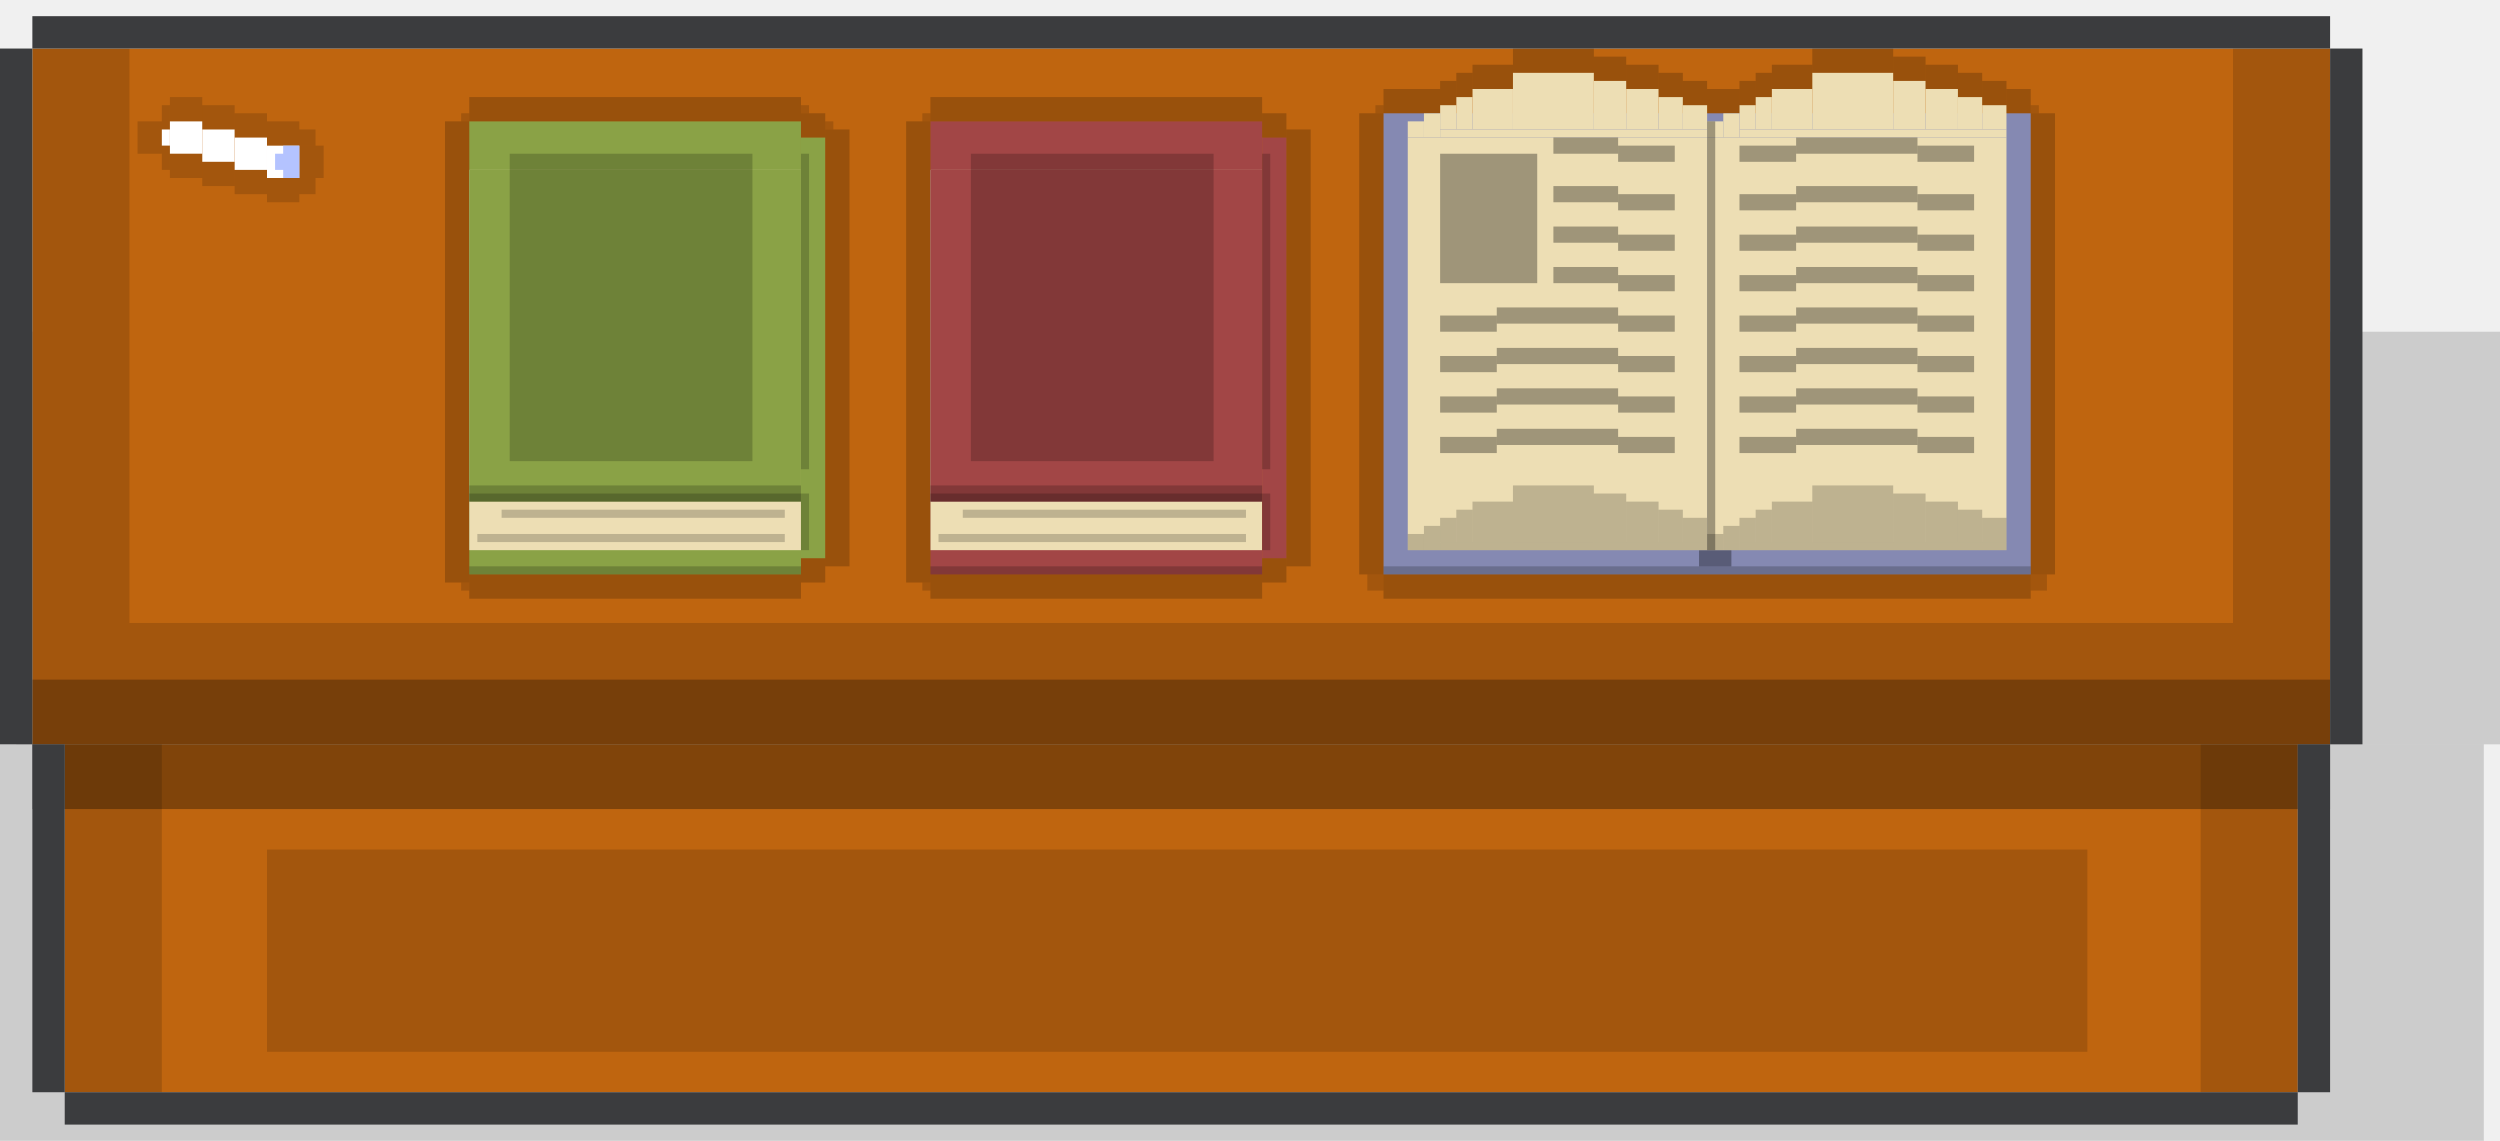
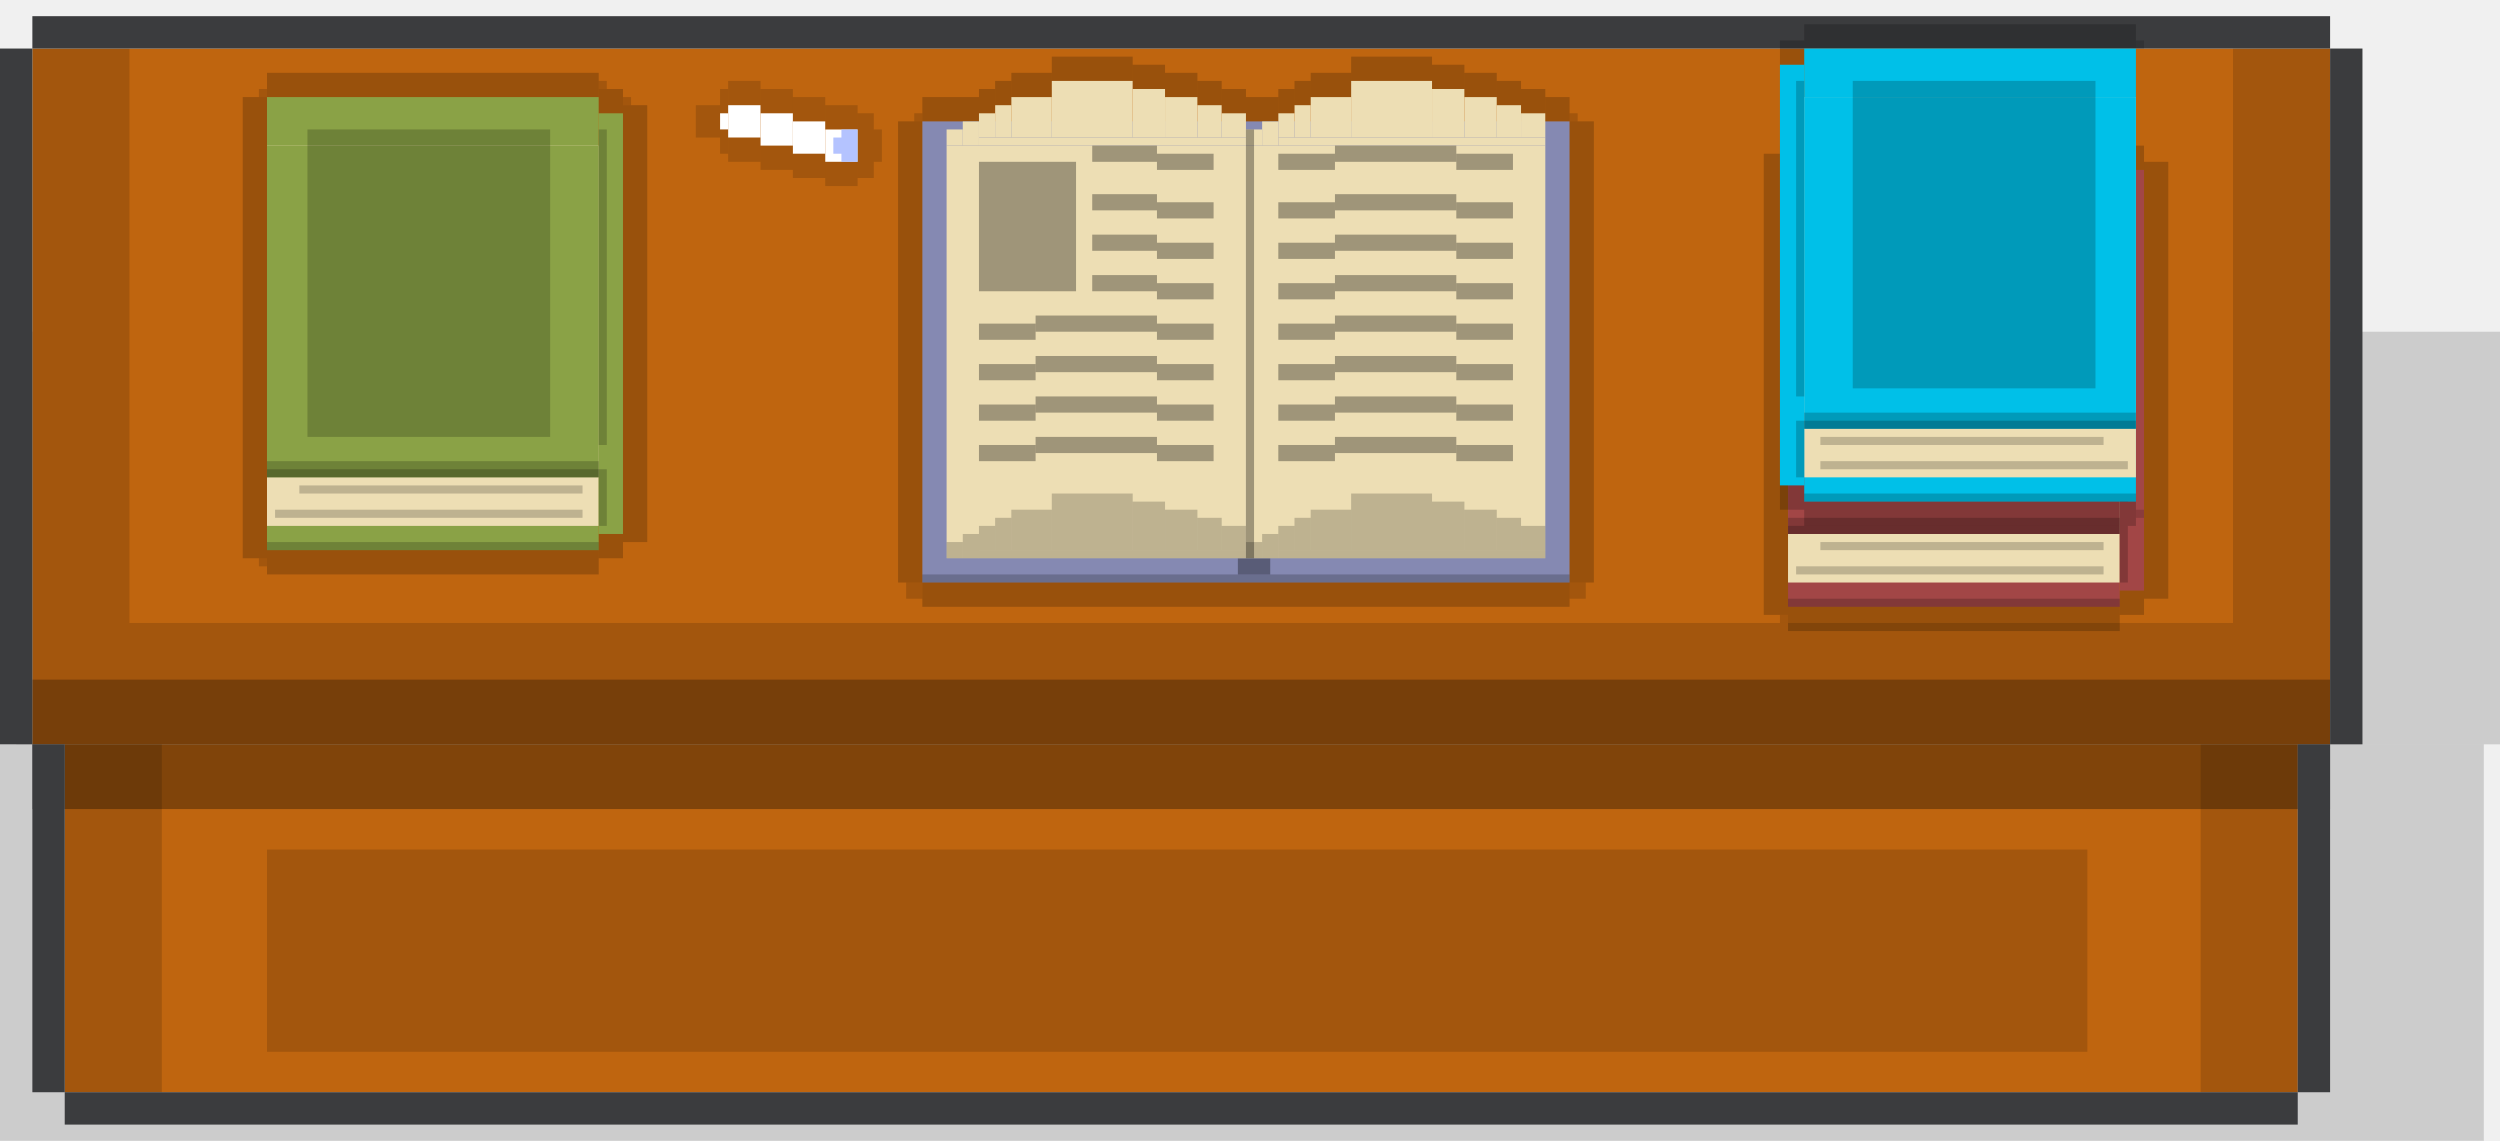
<svg xmlns="http://www.w3.org/2000/svg" width="309" height="141" viewBox="0 0 309 141" fill="none">
-   <g clip-path="url(#clip0_127_18334)">
+   <g clip-path="url(#clip0_17_33105)">
    <path d="M0 143H307V92H0V143Z" fill="black" fill-opacity="0.15" />
    <path d="M2 92H309V41H2V92Z" fill="black" fill-opacity="0.15" />
    <rect x="4" y="6" width="284" height="86" fill="#BF650F" />
    <rect x="8" y="92" width="276" height="43" fill="#BF650F" />
    <path d="M4 100H288V92H4V100Z" fill="black" fill-opacity="0.33" />
    <path d="M33 130H258V105H33V130Z" fill="black" fill-opacity="0.15" />
    <path d="M20 135H8V92H20V135Z" fill="black" fill-opacity="0.15" />
    <path d="M16 84H4V6H16V84Z" fill="black" fill-opacity="0.15" />
    <path d="M288 84H276V6H288V84Z" fill="black" fill-opacity="0.15" />
    <path d="M276 84H16V77H276V84Z" fill="black" fill-opacity="0.15" />
    <path d="M284 135H272V92H284V135Z" fill="black" fill-opacity="0.15" />
    <path d="M4 92H288V84H4V92Z" fill="black" fill-opacity="0.22" />
    <path d="M4 92H288V84H4V92Z" fill="black" fill-opacity="0.2" />
    <rect y="6" width="4" height="86" fill="#3B3C3E" />
    <rect x="4" y="92" width="4" height="43" fill="#3B3C3E" />
    <rect x="284" y="92" width="4" height="43" fill="#3B3C3E" />
    <rect x="288" y="6" width="4" height="86" fill="#3B3C3E" />
    <rect width="284" height="4" transform="matrix(1 0 0 -1 4 6)" fill="#3B3C3E" />
    <rect width="276" height="4" transform="matrix(1 0 0 -1 8 139)" fill="#3B3C3E" />
-     <rect x="171" y="14" width="80" height="57" fill="#8589B2" />
-     <rect width="80" height="1" transform="matrix(1 0 0 -1 171 71)" fill="black" fill-opacity="0.2" />
-     <rect x="210" y="68" width="4" height="2" fill="black" fill-opacity="0.33" />
-     <rect x="174" y="17" width="37" height="51" fill="#EDDEB4" />
-     <rect x="174" y="66" width="2" height="2" fill="black" fill-opacity="0.2" />
-     <rect x="176" y="65" width="2" height="3" fill="black" fill-opacity="0.2" />
-     <rect x="178" y="64" width="2" height="3" fill="black" fill-opacity="0.2" />
-     <rect x="180" y="63" width="2" height="4" fill="black" fill-opacity="0.2" />
-     <rect x="182" y="62" width="5" height="5" fill="black" fill-opacity="0.2" />
-     <rect x="197" y="61" width="4" height="6" fill="black" fill-opacity="0.2" />
-     <rect x="201" y="62" width="4" height="5" fill="black" fill-opacity="0.2" />
-     <rect x="205" y="63" width="3" height="4" fill="black" fill-opacity="0.2" />
-     <rect x="208" y="64" width="3" height="3" fill="black" fill-opacity="0.2" />
-     <rect x="178" y="67" width="33" height="1" fill="black" fill-opacity="0.2" />
-     <rect x="187" y="60" width="10" height="7" fill="black" fill-opacity="0.2" />
-     <rect x="174" y="15" width="2" height="2" fill="#EDDEB4" />
-     <rect x="176" y="14" width="2" height="3" fill="#EDDEB4" />
-     <rect x="178" y="13" width="2" height="3" fill="#EDDEB4" />
-     <rect x="180" y="12" width="2" height="4" fill="#EDDEB4" />
-     <rect x="182" y="11" width="5" height="5" fill="#EDDEB4" />
-     <rect x="197" y="10" width="4" height="6" fill="#EDDEB4" />
-     <rect x="201" y="11" width="4" height="5" fill="#EDDEB4" />
-     <rect x="205" y="12" width="3" height="4" fill="#EDDEB4" />
-     <rect x="208" y="13" width="3" height="3" fill="#EDDEB4" />
-     <rect x="178" y="16" width="33" height="1" fill="#EDDEB4" />
-     <rect x="187" y="9" width="10" height="7" fill="#EDDEB4" />
-     <rect x="211" y="17" width="37" height="51" fill="#EDDEB4" />
-     <rect x="211" y="66" width="2" height="2" fill="black" fill-opacity="0.2" />
-     <rect x="213" y="65" width="2" height="3" fill="black" fill-opacity="0.2" />
-     <rect x="215" y="64" width="2" height="3" fill="black" fill-opacity="0.2" />
-     <rect x="217" y="63" width="2" height="4" fill="black" fill-opacity="0.2" />
-     <rect x="219" y="62" width="5" height="5" fill="black" fill-opacity="0.2" />
-     <rect x="234" y="61" width="4" height="6" fill="black" fill-opacity="0.2" />
-     <rect x="238" y="62" width="4" height="5" fill="black" fill-opacity="0.2" />
-     <rect x="242" y="63" width="3" height="4" fill="black" fill-opacity="0.2" />
-     <rect x="245" y="64" width="3" height="3" fill="black" fill-opacity="0.2" />
-     <rect x="215" y="67" width="33" height="1" fill="black" fill-opacity="0.2" />
-     <rect x="224" y="60" width="10" height="7" fill="black" fill-opacity="0.2" />
-     <rect x="211" y="15" width="2" height="2" fill="#EDDEB4" />
-     <rect x="213" y="14" width="2" height="3" fill="#EDDEB4" />
-     <rect x="215" y="13" width="2" height="3" fill="#EDDEB4" />
-     <rect x="217" y="12" width="2" height="4" fill="#EDDEB4" />
-     <rect x="219" y="11" width="5" height="5" fill="#EDDEB4" />
-     <rect x="234" y="10" width="4" height="6" fill="#EDDEB4" />
-     <rect x="238" y="11" width="4" height="5" fill="#EDDEB4" />
-     <rect x="242" y="12" width="3" height="4" fill="#EDDEB4" />
-     <rect x="245" y="13" width="3" height="3" fill="#EDDEB4" />
-     <rect x="215" y="16" width="33" height="1" fill="#EDDEB4" />
-     <rect x="224" y="9" width="10" height="7" fill="#EDDEB4" />
-     <rect x="178" y="54" width="7" height="2" fill="black" fill-opacity="0.33" />
-     <rect x="200" y="54" width="7" height="2" fill="black" fill-opacity="0.33" />
-     <rect x="185" y="53" width="15" height="2" fill="black" fill-opacity="0.33" />
-     <rect x="215" y="54" width="7" height="2" fill="black" fill-opacity="0.33" />
-     <rect x="237" y="54" width="7" height="2" fill="black" fill-opacity="0.33" />
-     <rect x="222" y="53" width="15" height="2" fill="black" fill-opacity="0.33" />
-     <rect x="215" y="49" width="7" height="2" fill="black" fill-opacity="0.33" />
-     <rect x="237" y="49" width="7" height="2" fill="black" fill-opacity="0.33" />
-     <rect x="222" y="48" width="15" height="2" fill="black" fill-opacity="0.33" />
-     <rect x="215" y="44" width="7" height="2" fill="black" fill-opacity="0.33" />
-     <rect x="237" y="44" width="7" height="2" fill="black" fill-opacity="0.33" />
-     <rect x="222" y="43" width="15" height="2" fill="black" fill-opacity="0.33" />
-     <rect x="215" y="39" width="7" height="2" fill="black" fill-opacity="0.33" />
-     <rect x="237" y="39" width="7" height="2" fill="black" fill-opacity="0.33" />
-     <rect x="222" y="38" width="15" height="2" fill="black" fill-opacity="0.33" />
-     <rect x="215" y="34" width="7" height="2" fill="black" fill-opacity="0.33" />
-     <rect x="237" y="34" width="7" height="2" fill="black" fill-opacity="0.33" />
-     <rect x="222" y="33" width="15" height="2" fill="black" fill-opacity="0.33" />
-     <rect x="215" y="29" width="7" height="2" fill="black" fill-opacity="0.33" />
-     <rect x="237" y="29" width="7" height="2" fill="black" fill-opacity="0.33" />
-     <rect x="222" y="28" width="15" height="2" fill="black" fill-opacity="0.33" />
-     <rect x="215" y="24" width="7" height="2" fill="black" fill-opacity="0.33" />
-     <rect x="237" y="24" width="7" height="2" fill="black" fill-opacity="0.33" />
-     <rect x="222" y="23" width="15" height="2" fill="black" fill-opacity="0.33" />
-     <rect x="215" y="18" width="7" height="2" fill="black" fill-opacity="0.33" />
-     <rect x="237" y="18" width="7" height="2" fill="black" fill-opacity="0.33" />
-     <rect x="222" y="17" width="15" height="2" fill="black" fill-opacity="0.33" />
-     <rect x="178" y="49" width="7" height="2" fill="black" fill-opacity="0.33" />
-     <rect x="200" y="49" width="7" height="2" fill="black" fill-opacity="0.33" />
-     <rect x="185" y="48" width="15" height="2" fill="black" fill-opacity="0.33" />
-     <rect x="178" y="44" width="7" height="2" fill="black" fill-opacity="0.33" />
-     <rect x="200" y="44" width="7" height="2" fill="black" fill-opacity="0.33" />
-     <rect x="185" y="43" width="15" height="2" fill="black" fill-opacity="0.33" />
-     <rect x="178" y="39" width="7" height="2" fill="black" fill-opacity="0.33" />
-     <rect x="178" y="19" width="12" height="16" fill="black" fill-opacity="0.33" />
-     <rect x="200" y="39" width="7" height="2" fill="black" fill-opacity="0.33" />
-     <rect x="185" y="38" width="15" height="2" fill="black" fill-opacity="0.33" />
-     <rect x="200" y="34" width="7" height="2" fill="black" fill-opacity="0.33" />
-     <rect x="192" y="33" width="8" height="2" fill="black" fill-opacity="0.33" />
-     <rect x="200" y="29" width="7" height="2" fill="black" fill-opacity="0.33" />
-     <rect x="192" y="28" width="8" height="2" fill="black" fill-opacity="0.33" />
-     <rect x="200" y="24" width="7" height="2" fill="black" fill-opacity="0.33" />
-     <rect x="192" y="23" width="8" height="2" fill="black" fill-opacity="0.33" />
-     <rect x="200" y="18" width="7" height="2" fill="black" fill-opacity="0.33" />
-     <rect x="192" y="17" width="8" height="2" fill="black" fill-opacity="0.33" />
-     <rect x="211" y="15" width="1" height="53" fill="black" fill-opacity="0.33" />
-     <rect x="21" y="15" width="4" height="4" fill="white" />
-     <rect width="1" height="2" transform="matrix(-1 0 0 1 21 16)" fill="white" />
-     <rect x="25" y="16" width="4" height="4" fill="white" />
-     <rect x="29" y="17" width="4" height="4" fill="white" />
-     <rect x="33" y="18" width="4" height="4" fill="white" />
-     <rect x="35" y="18" width="2" height="4" fill="#B4C3FF" />
-     <rect x="34" y="19" width="2" height="2" fill="#B4C3FF" />
-     <rect x="20" y="18" width="1" height="3" fill="black" fill-opacity="0.15" />
-     <rect x="20" y="13" width="1" height="3" fill="black" fill-opacity="0.15" />
-     <rect x="37" y="22" width="2" height="2" fill="black" fill-opacity="0.15" />
-     <rect x="37" y="16" width="2" height="2" fill="black" fill-opacity="0.15" />
-     <rect x="17" y="15" width="3" height="4" fill="black" fill-opacity="0.15" />
-     <rect x="21" y="19" width="4" height="3" fill="black" fill-opacity="0.15" />
-     <rect x="25" y="20" width="4" height="3" fill="black" fill-opacity="0.15" />
-     <rect x="29" y="21" width="4" height="3" fill="black" fill-opacity="0.15" />
-     <rect x="33" y="22" width="4" height="3" fill="black" fill-opacity="0.15" />
-     <rect x="33" y="15" width="4" height="3" fill="black" fill-opacity="0.15" />
-     <rect x="29" y="14" width="4" height="3" fill="black" fill-opacity="0.15" />
-     <rect x="25" y="13" width="4" height="3" fill="black" fill-opacity="0.15" />
-     <rect x="21" y="12" width="4" height="3" fill="black" fill-opacity="0.15" />
-     <rect x="37" y="18" width="3" height="4" fill="black" fill-opacity="0.15" />
-     <rect x="115" y="15" width="41" height="56" fill="#A24646" />
-     <rect x="115" y="70" width="41" height="1" fill="black" fill-opacity="0.2" />
-     <rect x="115" y="21" width="41" height="47" fill="#EDDEB4" />
-     <rect x="115" y="21" width="41" height="41" fill="#A24646" />
-     <rect width="3" height="52" transform="matrix(-1 0 0 1 159 17)" fill="#A24646" />
-     <rect x="115" y="61" width="41" height="1" fill="black" fill-opacity="0.2" />
-     <rect x="115" y="60" width="41" height="2" fill="black" fill-opacity="0.2" />
-     <rect width="1" height="7" transform="matrix(-1 0 0 1 157 61)" fill="black" fill-opacity="0.2" />
-     <rect width="1" height="39" transform="matrix(-1 0 0 1 157 19)" fill="black" fill-opacity="0.2" />
-     <rect x="116" y="66" width="38" height="1" fill="black" fill-opacity="0.2" />
-     <rect x="119" y="63" width="35" height="1" fill="black" fill-opacity="0.2" />
-     <rect x="120" y="19" width="30" height="38" fill="black" fill-opacity="0.2" />
-     <rect x="58" y="15" width="41" height="56" fill="#8AA246" />
-     <rect x="58" y="70" width="41" height="1" fill="black" fill-opacity="0.2" />
-     <rect x="58" y="21" width="41" height="47" fill="#EDDEB4" />
-     <rect x="58" y="21" width="41" height="41" fill="#8AA246" />
-     <rect width="3" height="52" transform="matrix(-1 0 0 1 102 17)" fill="#8AA246" />
-     <rect x="58" y="61" width="41" height="1" fill="black" fill-opacity="0.2" />
-     <rect x="58" y="60" width="41" height="2" fill="black" fill-opacity="0.2" />
-     <rect width="1" height="7" transform="matrix(-1 0 0 1 100 61)" fill="black" fill-opacity="0.2" />
-     <rect width="1" height="39" transform="matrix(-1 0 0 1 100 19)" fill="black" fill-opacity="0.2" />
-     <rect x="59" y="66" width="38" height="1" fill="black" fill-opacity="0.2" />
-     <rect x="62" y="63" width="35" height="1" fill="black" fill-opacity="0.2" />
-     <rect x="63" y="19" width="30" height="38" fill="black" fill-opacity="0.2" />
-     <rect x="55" y="15" width="3" height="57" fill="black" fill-opacity="0.2" />
-     <rect width="41" height="3" transform="matrix(1 0 0 -1 58 74)" fill="black" fill-opacity="0.2" />
-     <rect width="41" height="3" transform="matrix(1 0 0 -1 115 74)" fill="black" fill-opacity="0.2" />
-     <rect width="3" height="3" transform="matrix(1 0 0 -1 156 72)" fill="black" fill-opacity="0.2" />
-     <rect x="102" y="72" width="3" height="3" transform="rotate(180 102 72)" fill="black" fill-opacity="0.2" />
-     <rect x="102" y="17" width="3" height="3" transform="rotate(180 102 17)" fill="black" fill-opacity="0.2" />
-     <rect x="99" y="15" width="41" height="3" transform="rotate(180 99 15)" fill="black" fill-opacity="0.2" />
-     <rect x="105" y="70" width="3" height="54" transform="rotate(180 105 70)" fill="black" fill-opacity="0.2" />
-     <rect x="112" y="15" width="3" height="57" fill="black" fill-opacity="0.2" />
-     <rect x="159" y="17" width="3" height="3" transform="rotate(180 159 17)" fill="black" fill-opacity="0.2" />
-     <rect x="156" y="15" width="41" height="3" transform="rotate(180 156 15)" fill="black" fill-opacity="0.2" />
-     <rect x="162" y="70" width="3" height="54" transform="rotate(180 162 70)" fill="black" fill-opacity="0.2" />
-     <rect x="254" y="71" width="3" height="57" transform="rotate(180 254 71)" fill="black" fill-opacity="0.2" />
-     <rect width="3" height="3" transform="matrix(-1 0 0 1 251 11)" fill="black" fill-opacity="0.2" />
-     <rect width="3" height="3" transform="matrix(-1 0 0 1 248 10)" fill="black" fill-opacity="0.2" />
-     <rect width="3" height="3" transform="matrix(-1 0 0 1 245 9)" fill="black" fill-opacity="0.2" />
-     <rect width="4" height="3" transform="matrix(-1 0 0 1 242 8)" fill="black" fill-opacity="0.2" />
-     <rect width="4" height="3" transform="matrix(-1 0 0 1 238 7)" fill="black" fill-opacity="0.2" />
-     <rect width="5" height="3" transform="matrix(-1 0 0 1 224 8)" fill="black" fill-opacity="0.2" />
-     <rect width="2" height="3" transform="matrix(-1 0 0 1 219 9)" fill="black" fill-opacity="0.2" />
-     <rect width="2" height="3" transform="matrix(-1 0 0 1 217 10)" fill="black" fill-opacity="0.2" />
-     <rect width="4" height="3" transform="matrix(-1 0 0 1 215 11)" fill="black" fill-opacity="0.2" />
-     <rect width="3" height="3" transform="matrix(-1 0 0 1 211 10)" fill="black" fill-opacity="0.2" />
-     <rect width="3" height="3" transform="matrix(-1 0 0 1 208 9)" fill="black" fill-opacity="0.2" />
-     <rect width="4" height="3" transform="matrix(-1 0 0 1 205 8)" fill="black" fill-opacity="0.2" />
-     <rect width="4" height="3" transform="matrix(-1 0 0 1 201 7)" fill="black" fill-opacity="0.2" />
-     <rect width="10" height="3" transform="matrix(-1 0 0 1 197 6)" fill="black" fill-opacity="0.2" />
-     <rect width="5" height="3" transform="matrix(-1 0 0 1 187 8)" fill="black" fill-opacity="0.2" />
-     <rect width="2" height="3" transform="matrix(-1 0 0 1 182 9)" fill="black" fill-opacity="0.2" />
-     <rect width="2" height="3" transform="matrix(-1 0 0 1 180 10)" fill="black" fill-opacity="0.2" />
-     <rect width="7" height="3" transform="matrix(-1 0 0 1 178 11)" fill="black" fill-opacity="0.2" />
-     <rect width="3" height="57" transform="matrix(-1 0 0 1 171 14)" fill="black" fill-opacity="0.2" />
-     <rect width="10" height="3" transform="matrix(-1 0 0 1 234 6)" fill="black" fill-opacity="0.2" />
-     <rect width="80" height="3" transform="matrix(-1 0 0 1 251 71)" fill="black" fill-opacity="0.2" />
-     <rect x="169" y="71" width="2" height="2" fill="black" fill-opacity="0.15" />
-     <rect x="114" y="72" width="1" height="1" fill="black" fill-opacity="0.15" />
-     <rect x="114" y="14" width="1" height="1" fill="black" fill-opacity="0.15" />
-     <rect x="102" y="15" width="1" height="1" fill="black" fill-opacity="0.15" />
-     <rect x="99" y="13" width="1" height="1" fill="black" fill-opacity="0.15" />
-     <rect x="57" y="14" width="1" height="1" fill="black" fill-opacity="0.15" />
-     <rect x="57" y="72" width="1" height="1" fill="black" fill-opacity="0.15" />
-     <rect x="251" y="71" width="2" height="2" fill="black" fill-opacity="0.15" />
-     <rect x="251" y="13" width="1" height="1" fill="black" fill-opacity="0.15" />
-     <rect x="170" y="13" width="1" height="1" fill="black" fill-opacity="0.15" />
+     <rect x="90" y="13" width="4" height="4" fill="white" />
+     <rect width="1" height="2" transform="matrix(-1 0 0 1 90 14)" fill="white" />
+     <rect x="94" y="14" width="4" height="4" fill="white" />
+     <rect x="98" y="15" width="4" height="4" fill="white" />
+     <rect x="102" y="16" width="4" height="4" fill="white" />
+     <rect x="104" y="16" width="2" height="4" fill="#B4C3FF" />
+     <rect x="103" y="17" width="2" height="2" fill="#B4C3FF" />
+     <rect x="89" y="16" width="1" height="3" fill="black" fill-opacity="0.15" />
+     <rect x="89" y="11" width="1" height="3" fill="black" fill-opacity="0.15" />
+     <rect x="106" y="20" width="2" height="2" fill="black" fill-opacity="0.15" />
+     <rect x="106" y="14" width="2" height="2" fill="black" fill-opacity="0.15" />
+     <rect x="86" y="13" width="3" height="4" fill="black" fill-opacity="0.15" />
+     <rect x="90" y="17" width="4" height="3" fill="black" fill-opacity="0.15" />
+     <rect x="94" y="18" width="4" height="3" fill="black" fill-opacity="0.15" />
+     <rect x="98" y="19" width="4" height="3" fill="black" fill-opacity="0.15" />
+     <rect x="102" y="20" width="4" height="3" fill="black" fill-opacity="0.15" />
+     <rect x="102" y="13" width="4" height="3" fill="black" fill-opacity="0.15" />
+     <rect x="98" y="12" width="4" height="3" fill="black" fill-opacity="0.15" />
+     <rect x="94" y="11" width="4" height="3" fill="black" fill-opacity="0.15" />
+     <rect x="90" y="10" width="4" height="3" fill="black" fill-opacity="0.15" />
+     <rect x="106" y="16" width="3" height="4" fill="black" fill-opacity="0.15" />
+     <rect x="221" y="19" width="41" height="56" fill="#A24646" />
+     <rect x="221" y="74" width="41" height="1" fill="black" fill-opacity="0.2" />
+     <rect x="221" y="25" width="41" height="47" fill="#EDDEB4" />
+     <rect x="221" y="25" width="41" height="41" fill="#A24646" />
+     <rect width="3" height="52" transform="matrix(-1 0 0 1 265 21)" fill="#A24646" />
+     <rect x="221" y="65" width="41" height="1" fill="black" fill-opacity="0.2" />
+     <rect x="221" y="64" width="41" height="2" fill="black" fill-opacity="0.2" />
+     <rect width="1" height="7" transform="matrix(-1 0 0 1 263 65)" fill="black" fill-opacity="0.2" />
+     <rect width="1" height="39" transform="matrix(-1 0 0 1 263 23)" fill="black" fill-opacity="0.2" />
+     <rect x="222" y="70" width="38" height="1" fill="black" fill-opacity="0.2" />
+     <rect x="225" y="67" width="35" height="1" fill="black" fill-opacity="0.2" />
+     <rect x="226" y="23" width="30" height="38" fill="black" fill-opacity="0.2" />
+     <rect width="41" height="3" transform="matrix(1 0 0 -1 221 78)" fill="black" fill-opacity="0.2" />
+     <rect width="3" height="3" transform="matrix(1 0 0 -1 262 76)" fill="black" fill-opacity="0.2" />
+     <rect x="218" y="19" width="3" height="57" fill="black" fill-opacity="0.2" />
+     <rect x="265" y="21" width="3" height="3" transform="rotate(180 265 21)" fill="black" fill-opacity="0.2" />
+     <rect x="262" y="19" width="41" height="3" transform="rotate(180 262 19)" fill="black" fill-opacity="0.2" />
+     <rect x="268" y="74" width="3" height="54" transform="rotate(180 268 74)" fill="black" fill-opacity="0.2" />
+     <rect x="220" y="76" width="1" height="1" fill="black" fill-opacity="0.15" />
+     <rect x="220" y="18" width="1" height="1" fill="black" fill-opacity="0.15" />
+     <rect width="41" height="56" transform="matrix(-1 0 0 1 264 6)" fill="#00C0E8" />
+     <rect width="41" height="1" transform="matrix(-1 0 0 1 264 61)" fill="black" fill-opacity="0.2" />
+     <rect width="41" height="47" transform="matrix(-1 0 0 1 264 12)" fill="#EDDEB4" />
+     <rect width="41" height="41" transform="matrix(-1 0 0 1 264 12)" fill="#00C0E8" />
+     <rect x="220" y="8" width="3" height="52" fill="#00C0E8" />
+     <rect width="41" height="1" transform="matrix(-1 0 0 1 264 52)" fill="black" fill-opacity="0.2" />
+     <rect width="41" height="2" transform="matrix(-1 0 0 1 264 51)" fill="black" fill-opacity="0.2" />
+     <rect x="222" y="52" width="1" height="7" fill="black" fill-opacity="0.2" />
+     <rect x="222" y="10" width="1" height="39" fill="black" fill-opacity="0.2" />
+     <rect width="38" height="1" transform="matrix(-1 0 0 1 263 57)" fill="black" fill-opacity="0.2" />
+     <rect width="35" height="1" transform="matrix(-1 0 0 1 260 54)" fill="black" fill-opacity="0.2" />
+     <rect width="30" height="38" transform="matrix(-1 0 0 1 259 10)" fill="black" fill-opacity="0.2" />
+     <rect x="264" y="65" width="41" height="3" transform="rotate(180 264 65)" fill="black" fill-opacity="0.2" />
+     <rect x="223" y="63" width="3" height="3" transform="rotate(180 223 63)" fill="black" fill-opacity="0.2" />
+     <rect width="3" height="3" transform="matrix(1 0 0 -1 220 8)" fill="black" fill-opacity="0.2" />
+     <rect width="41" height="3" transform="matrix(1 0 0 -1 223 6)" fill="black" fill-opacity="0.2" />
+     <rect width="1" height="1" transform="matrix(-1 0 0 1 265 63)" fill="black" fill-opacity="0.15" />
+     <rect width="1" height="1" transform="matrix(-1 0 0 1 265 5)" fill="black" fill-opacity="0.15" />
+     <rect x="33" y="12" width="41" height="56" fill="#8AA246" />
+     <rect x="33" y="67" width="41" height="1" fill="black" fill-opacity="0.2" />
+     <rect x="33" y="18" width="41" height="47" fill="#EDDEB4" />
+     <rect x="33" y="18" width="41" height="41" fill="#8AA246" />
+     <rect width="3" height="52" transform="matrix(-1 0 0 1 77 14)" fill="#8AA246" />
+     <rect x="33" y="58" width="41" height="1" fill="black" fill-opacity="0.2" />
+     <rect x="33" y="57" width="41" height="2" fill="black" fill-opacity="0.2" />
+     <rect width="1" height="7" transform="matrix(-1 0 0 1 75 58)" fill="black" fill-opacity="0.2" />
+     <rect width="1" height="39" transform="matrix(-1 0 0 1 75 16)" fill="black" fill-opacity="0.2" />
+     <rect x="34" y="63" width="38" height="1" fill="black" fill-opacity="0.2" />
+     <rect x="37" y="60" width="35" height="1" fill="black" fill-opacity="0.2" />
+     <rect x="38" y="16" width="30" height="38" fill="black" fill-opacity="0.2" />
+     <rect x="30" y="12" width="3" height="57" fill="black" fill-opacity="0.2" />
+     <rect width="41" height="3" transform="matrix(1 0 0 -1 33 71)" fill="black" fill-opacity="0.2" />
+     <rect x="77" y="69" width="3" height="3" transform="rotate(180 77 69)" fill="black" fill-opacity="0.2" />
+     <rect x="77" y="14" width="3" height="3" transform="rotate(180 77 14)" fill="black" fill-opacity="0.2" />
+     <rect x="74" y="12" width="41" height="3" transform="rotate(180 74 12)" fill="black" fill-opacity="0.2" />
+     <rect x="80" y="67" width="3" height="54" transform="rotate(180 80 67)" fill="black" fill-opacity="0.2" />
+     <rect x="77" y="12" width="1" height="1" fill="black" fill-opacity="0.15" />
+     <rect x="74" y="10" width="1" height="1" fill="black" fill-opacity="0.15" />
+     <rect x="32" y="11" width="1" height="1" fill="black" fill-opacity="0.15" />
+     <rect x="32" y="69" width="1" height="1" fill="black" fill-opacity="0.15" />
+     <rect x="114" y="15" width="80" height="57" fill="#8589B2" />
+     <rect width="80" height="1" transform="matrix(1 0 0 -1 114 72)" fill="black" fill-opacity="0.2" />
+     <rect x="153" y="69" width="4" height="2" fill="black" fill-opacity="0.33" />
+     <rect x="117" y="18" width="37" height="51" fill="#EDDEB4" />
+     <rect x="117" y="67" width="2" height="2" fill="black" fill-opacity="0.2" />
+     <rect x="119" y="66" width="2" height="3" fill="black" fill-opacity="0.2" />
+     <rect x="121" y="65" width="2" height="3" fill="black" fill-opacity="0.2" />
+     <rect x="123" y="64" width="2" height="4" fill="black" fill-opacity="0.2" />
+     <rect x="125" y="63" width="5" height="5" fill="black" fill-opacity="0.2" />
+     <rect x="140" y="62" width="4" height="6" fill="black" fill-opacity="0.2" />
+     <rect x="144" y="63" width="4" height="5" fill="black" fill-opacity="0.2" />
+     <rect x="148" y="64" width="3" height="4" fill="black" fill-opacity="0.2" />
+     <rect x="151" y="65" width="3" height="3" fill="black" fill-opacity="0.2" />
+     <rect x="121" y="68" width="33" height="1" fill="black" fill-opacity="0.2" />
+     <rect x="130" y="61" width="10" height="7" fill="black" fill-opacity="0.2" />
+     <rect x="117" y="16" width="2" height="2" fill="#EDDEB4" />
+     <rect x="119" y="15" width="2" height="3" fill="#EDDEB4" />
+     <rect x="121" y="14" width="2" height="3" fill="#EDDEB4" />
+     <rect x="123" y="13" width="2" height="4" fill="#EDDEB4" />
+     <rect x="125" y="12" width="5" height="5" fill="#EDDEB4" />
+     <rect x="140" y="11" width="4" height="6" fill="#EDDEB4" />
+     <rect x="144" y="12" width="4" height="5" fill="#EDDEB4" />
+     <rect x="148" y="13" width="3" height="4" fill="#EDDEB4" />
+     <rect x="151" y="14" width="3" height="3" fill="#EDDEB4" />
+     <rect x="121" y="17" width="33" height="1" fill="#EDDEB4" />
+     <rect x="130" y="10" width="10" height="7" fill="#EDDEB4" />
+     <rect x="154" y="18" width="37" height="51" fill="#EDDEB4" />
+     <rect x="154" y="67" width="2" height="2" fill="black" fill-opacity="0.2" />
+     <rect x="156" y="66" width="2" height="3" fill="black" fill-opacity="0.2" />
+     <rect x="158" y="65" width="2" height="3" fill="black" fill-opacity="0.2" />
+     <rect x="160" y="64" width="2" height="4" fill="black" fill-opacity="0.2" />
+     <rect x="162" y="63" width="5" height="5" fill="black" fill-opacity="0.2" />
+     <rect x="177" y="62" width="4" height="6" fill="black" fill-opacity="0.2" />
+     <rect x="181" y="63" width="4" height="5" fill="black" fill-opacity="0.2" />
+     <rect x="185" y="64" width="3" height="4" fill="black" fill-opacity="0.2" />
+     <rect x="188" y="65" width="3" height="3" fill="black" fill-opacity="0.2" />
+     <rect x="158" y="68" width="33" height="1" fill="black" fill-opacity="0.2" />
+     <rect x="167" y="61" width="10" height="7" fill="black" fill-opacity="0.2" />
+     <rect x="154" y="16" width="2" height="2" fill="#EDDEB4" />
+     <rect x="156" y="15" width="2" height="3" fill="#EDDEB4" />
+     <rect x="158" y="14" width="2" height="3" fill="#EDDEB4" />
+     <rect x="160" y="13" width="2" height="4" fill="#EDDEB4" />
+     <rect x="162" y="12" width="5" height="5" fill="#EDDEB4" />
+     <rect x="177" y="11" width="4" height="6" fill="#EDDEB4" />
+     <rect x="181" y="12" width="4" height="5" fill="#EDDEB4" />
+     <rect x="185" y="13" width="3" height="4" fill="#EDDEB4" />
+     <rect x="188" y="14" width="3" height="3" fill="#EDDEB4" />
+     <rect x="158" y="17" width="33" height="1" fill="#EDDEB4" />
+     <rect x="167" y="10" width="10" height="7" fill="#EDDEB4" />
+     <rect x="121" y="55" width="7" height="2" fill="black" fill-opacity="0.33" />
+     <rect x="143" y="55" width="7" height="2" fill="black" fill-opacity="0.33" />
+     <rect x="128" y="54" width="15" height="2" fill="black" fill-opacity="0.33" />
+     <rect x="158" y="55" width="7" height="2" fill="black" fill-opacity="0.33" />
+     <rect x="180" y="55" width="7" height="2" fill="black" fill-opacity="0.33" />
+     <rect x="165" y="54" width="15" height="2" fill="black" fill-opacity="0.33" />
+     <rect x="158" y="50" width="7" height="2" fill="black" fill-opacity="0.33" />
+     <rect x="180" y="50" width="7" height="2" fill="black" fill-opacity="0.33" />
+     <rect x="165" y="49" width="15" height="2" fill="black" fill-opacity="0.33" />
+     <rect x="158" y="45" width="7" height="2" fill="black" fill-opacity="0.33" />
+     <rect x="180" y="45" width="7" height="2" fill="black" fill-opacity="0.33" />
+     <rect x="165" y="44" width="15" height="2" fill="black" fill-opacity="0.33" />
+     <rect x="158" y="40" width="7" height="2" fill="black" fill-opacity="0.33" />
+     <rect x="180" y="40" width="7" height="2" fill="black" fill-opacity="0.33" />
+     <rect x="165" y="39" width="15" height="2" fill="black" fill-opacity="0.33" />
+     <rect x="158" y="35" width="7" height="2" fill="black" fill-opacity="0.33" />
+     <rect x="180" y="35" width="7" height="2" fill="black" fill-opacity="0.33" />
+     <rect x="165" y="34" width="15" height="2" fill="black" fill-opacity="0.33" />
+     <rect x="158" y="30" width="7" height="2" fill="black" fill-opacity="0.33" />
+     <rect x="180" y="30" width="7" height="2" fill="black" fill-opacity="0.33" />
+     <rect x="165" y="29" width="15" height="2" fill="black" fill-opacity="0.33" />
+     <rect x="158" y="25" width="7" height="2" fill="black" fill-opacity="0.33" />
+     <rect x="180" y="25" width="7" height="2" fill="black" fill-opacity="0.33" />
+     <rect x="165" y="24" width="15" height="2" fill="black" fill-opacity="0.33" />
+     <rect x="158" y="19" width="7" height="2" fill="black" fill-opacity="0.33" />
+     <rect x="180" y="19" width="7" height="2" fill="black" fill-opacity="0.33" />
+     <rect x="165" y="18" width="15" height="2" fill="black" fill-opacity="0.33" />
+     <rect x="121" y="50" width="7" height="2" fill="black" fill-opacity="0.33" />
+     <rect x="143" y="50" width="7" height="2" fill="black" fill-opacity="0.33" />
+     <rect x="128" y="49" width="15" height="2" fill="black" fill-opacity="0.33" />
+     <rect x="121" y="45" width="7" height="2" fill="black" fill-opacity="0.33" />
+     <rect x="143" y="45" width="7" height="2" fill="black" fill-opacity="0.33" />
+     <rect x="128" y="44" width="15" height="2" fill="black" fill-opacity="0.33" />
+     <rect x="121" y="40" width="7" height="2" fill="black" fill-opacity="0.33" />
+     <rect x="121" y="20" width="12" height="16" fill="black" fill-opacity="0.33" />
+     <rect x="143" y="40" width="7" height="2" fill="black" fill-opacity="0.33" />
+     <rect x="128" y="39" width="15" height="2" fill="black" fill-opacity="0.33" />
+     <rect x="143" y="35" width="7" height="2" fill="black" fill-opacity="0.33" />
+     <rect x="135" y="34" width="8" height="2" fill="black" fill-opacity="0.33" />
+     <rect x="143" y="30" width="7" height="2" fill="black" fill-opacity="0.33" />
+     <rect x="135" y="29" width="8" height="2" fill="black" fill-opacity="0.33" />
+     <rect x="143" y="25" width="7" height="2" fill="black" fill-opacity="0.33" />
+     <rect x="135" y="24" width="8" height="2" fill="black" fill-opacity="0.33" />
+     <rect x="143" y="19" width="7" height="2" fill="black" fill-opacity="0.33" />
+     <rect x="135" y="18" width="8" height="2" fill="black" fill-opacity="0.33" />
+     <rect x="154" y="16" width="1" height="53" fill="black" fill-opacity="0.33" />
+     <rect x="197" y="72" width="3" height="57" transform="rotate(180 197 72)" fill="black" fill-opacity="0.2" />
+     <rect width="3" height="3" transform="matrix(-1 0 0 1 194 12)" fill="black" fill-opacity="0.2" />
+     <rect width="3" height="3" transform="matrix(-1 0 0 1 191 11)" fill="black" fill-opacity="0.2" />
+     <rect width="3" height="3" transform="matrix(-1 0 0 1 188 10)" fill="black" fill-opacity="0.2" />
+     <rect width="4" height="3" transform="matrix(-1 0 0 1 185 9)" fill="black" fill-opacity="0.2" />
+     <rect width="4" height="3" transform="matrix(-1 0 0 1 181 8)" fill="black" fill-opacity="0.2" />
+     <rect width="5" height="3" transform="matrix(-1 0 0 1 167 9)" fill="black" fill-opacity="0.2" />
+     <rect width="2" height="3" transform="matrix(-1 0 0 1 162 10)" fill="black" fill-opacity="0.2" />
+     <rect width="2" height="3" transform="matrix(-1 0 0 1 160 11)" fill="black" fill-opacity="0.2" />
+     <rect width="4" height="3" transform="matrix(-1 0 0 1 158 12)" fill="black" fill-opacity="0.2" />
+     <rect width="3" height="3" transform="matrix(-1 0 0 1 154 11)" fill="black" fill-opacity="0.2" />
+     <rect width="3" height="3" transform="matrix(-1 0 0 1 151 10)" fill="black" fill-opacity="0.2" />
+     <rect width="4" height="3" transform="matrix(-1 0 0 1 148 9)" fill="black" fill-opacity="0.2" />
+     <rect width="4" height="3" transform="matrix(-1 0 0 1 144 8)" fill="black" fill-opacity="0.2" />
+     <rect width="10" height="3" transform="matrix(-1 0 0 1 140 7)" fill="black" fill-opacity="0.2" />
+     <rect width="5" height="3" transform="matrix(-1 0 0 1 130 9)" fill="black" fill-opacity="0.2" />
+     <rect width="2" height="3" transform="matrix(-1 0 0 1 125 10)" fill="black" fill-opacity="0.2" />
+     <rect width="2" height="3" transform="matrix(-1 0 0 1 123 11)" fill="black" fill-opacity="0.2" />
+     <rect width="7" height="3" transform="matrix(-1 0 0 1 121 12)" fill="black" fill-opacity="0.2" />
+     <rect width="3" height="57" transform="matrix(-1 0 0 1 114 15)" fill="black" fill-opacity="0.2" />
+     <rect width="10" height="3" transform="matrix(-1 0 0 1 177 7)" fill="black" fill-opacity="0.2" />
+     <rect width="80" height="3" transform="matrix(-1 0 0 1 194 72)" fill="black" fill-opacity="0.2" />
+     <rect x="112" y="72" width="2" height="2" fill="black" fill-opacity="0.15" />
+     <rect x="194" y="72" width="2" height="2" fill="black" fill-opacity="0.15" />
+     <rect x="194" y="14" width="1" height="1" fill="black" fill-opacity="0.15" />
+     <rect x="113" y="14" width="1" height="1" fill="black" fill-opacity="0.15" />
  </g>
  <defs>
-     <clipPath id="clip0_127_18334">
+     <clipPath id="clip0_17_33105">
      <rect width="309" height="141" fill="white" />
    </clipPath>
  </defs>
</svg>
